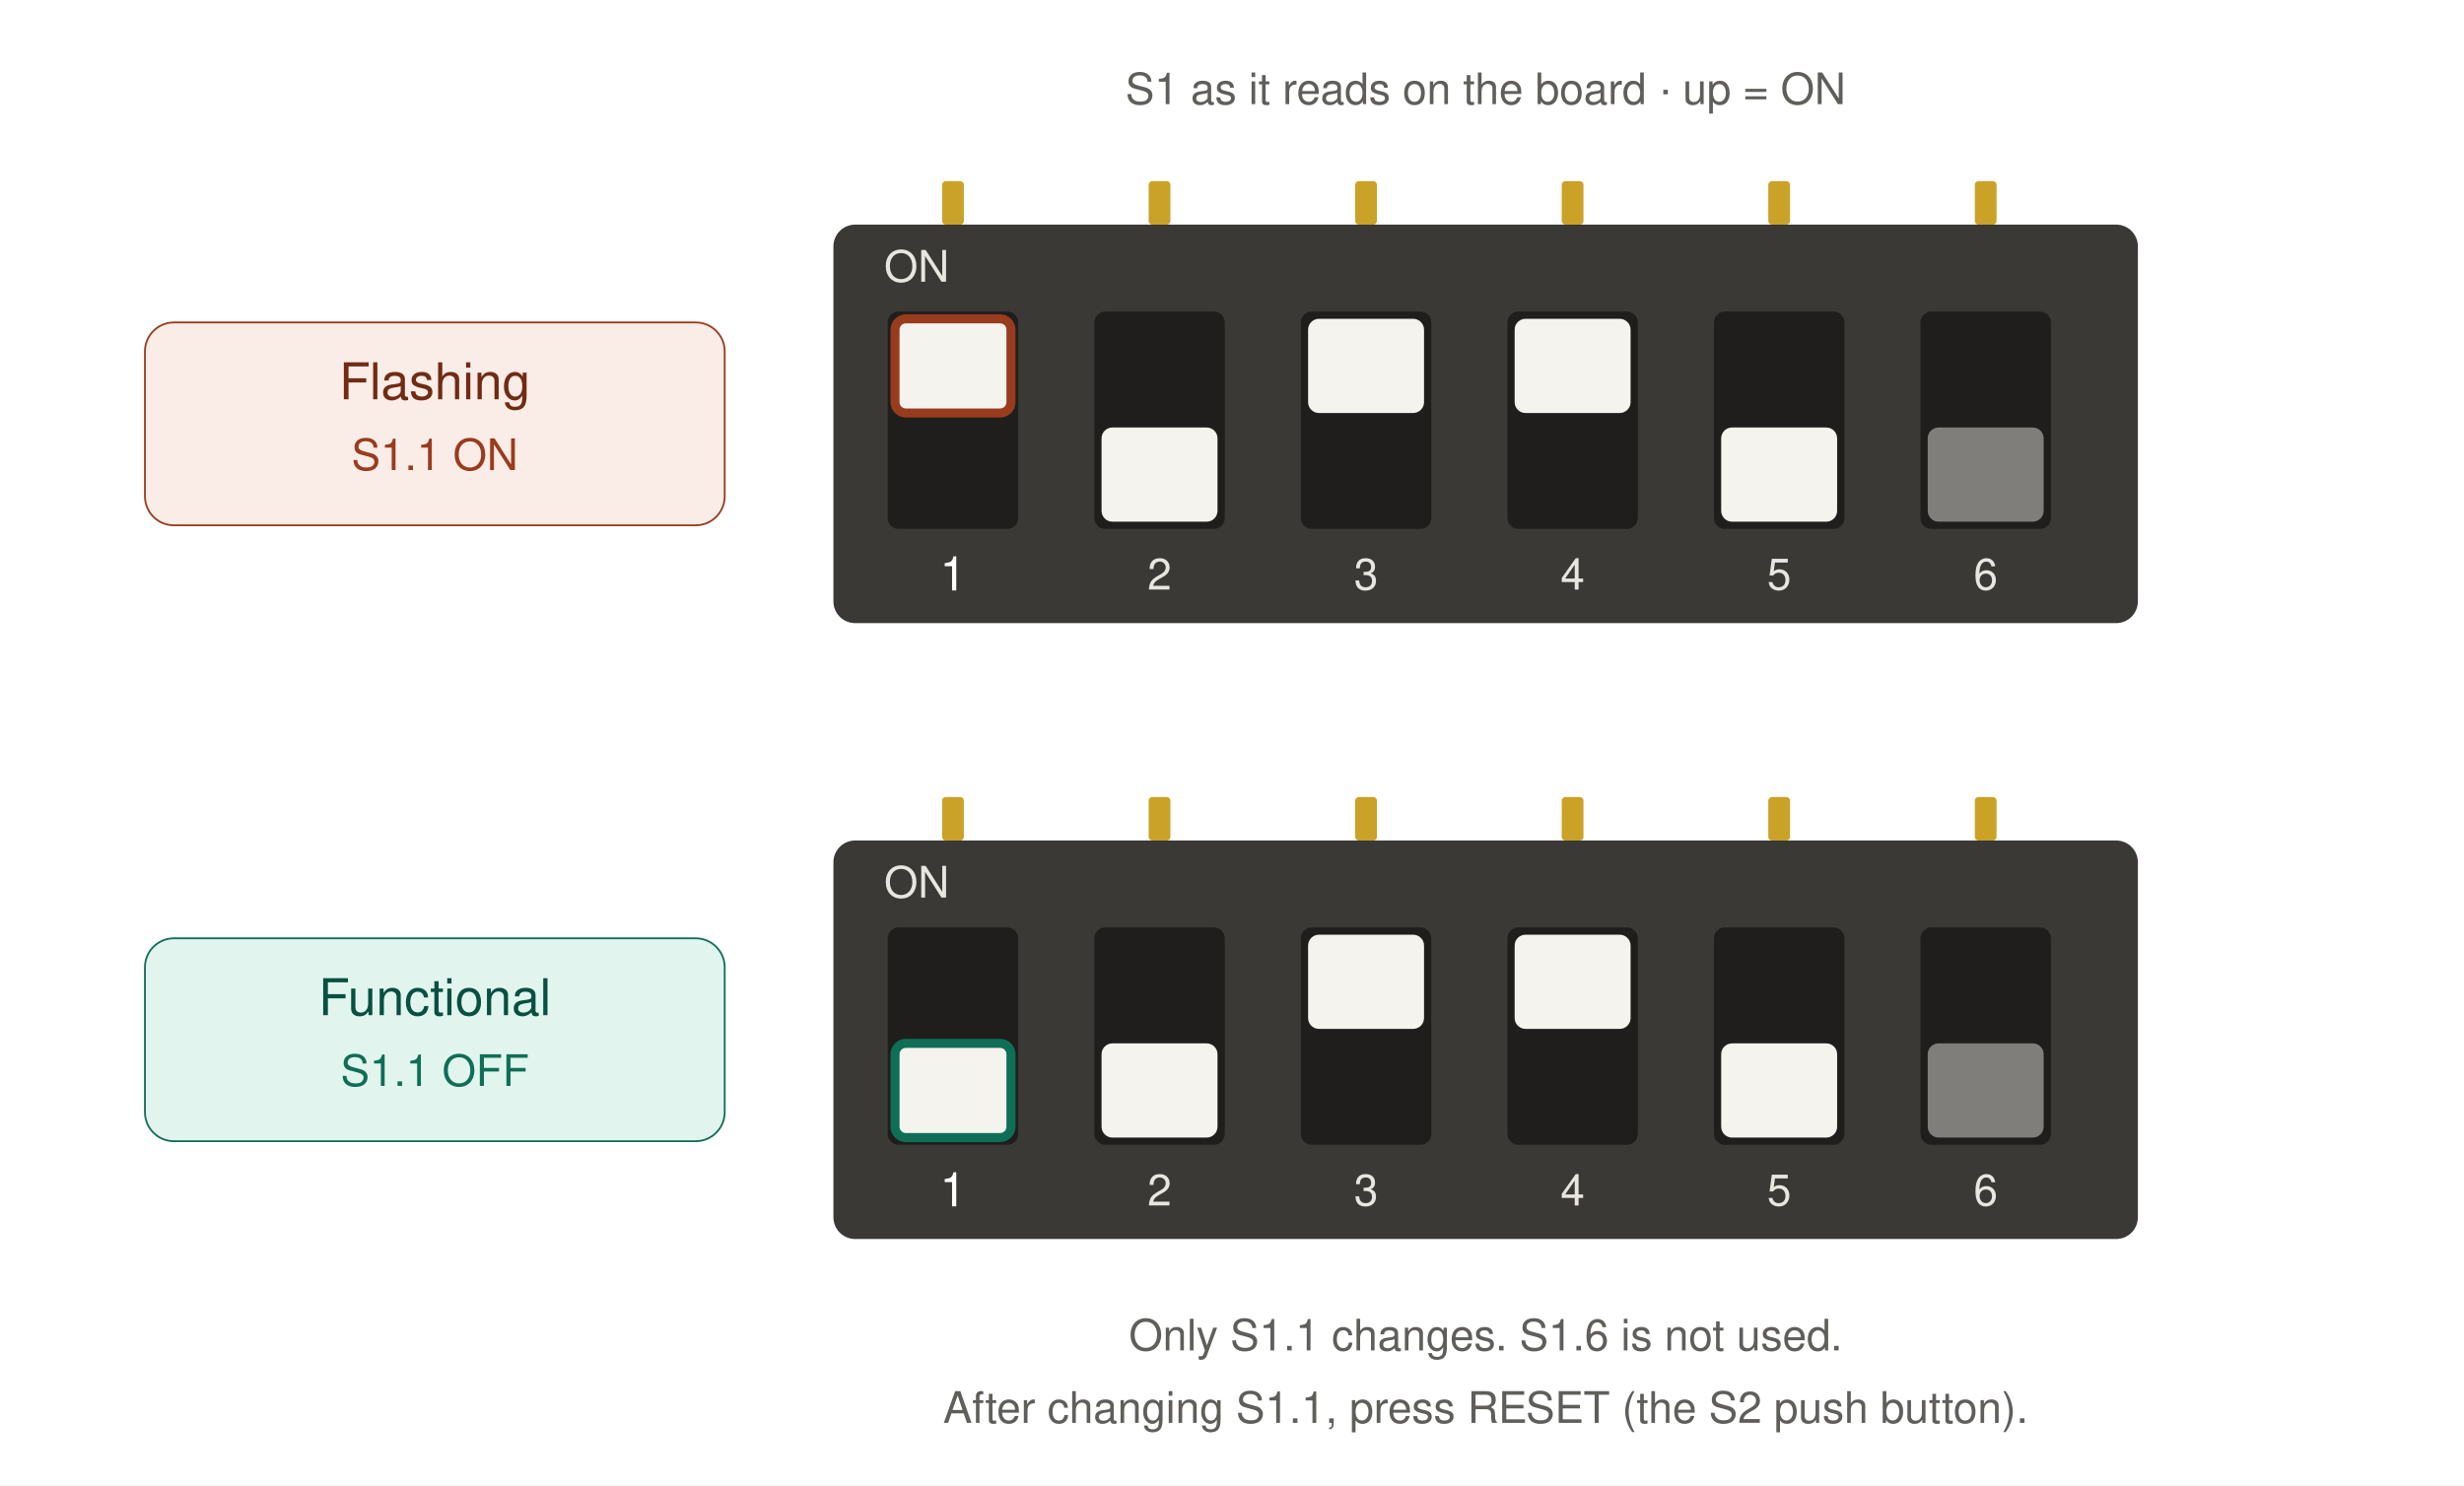
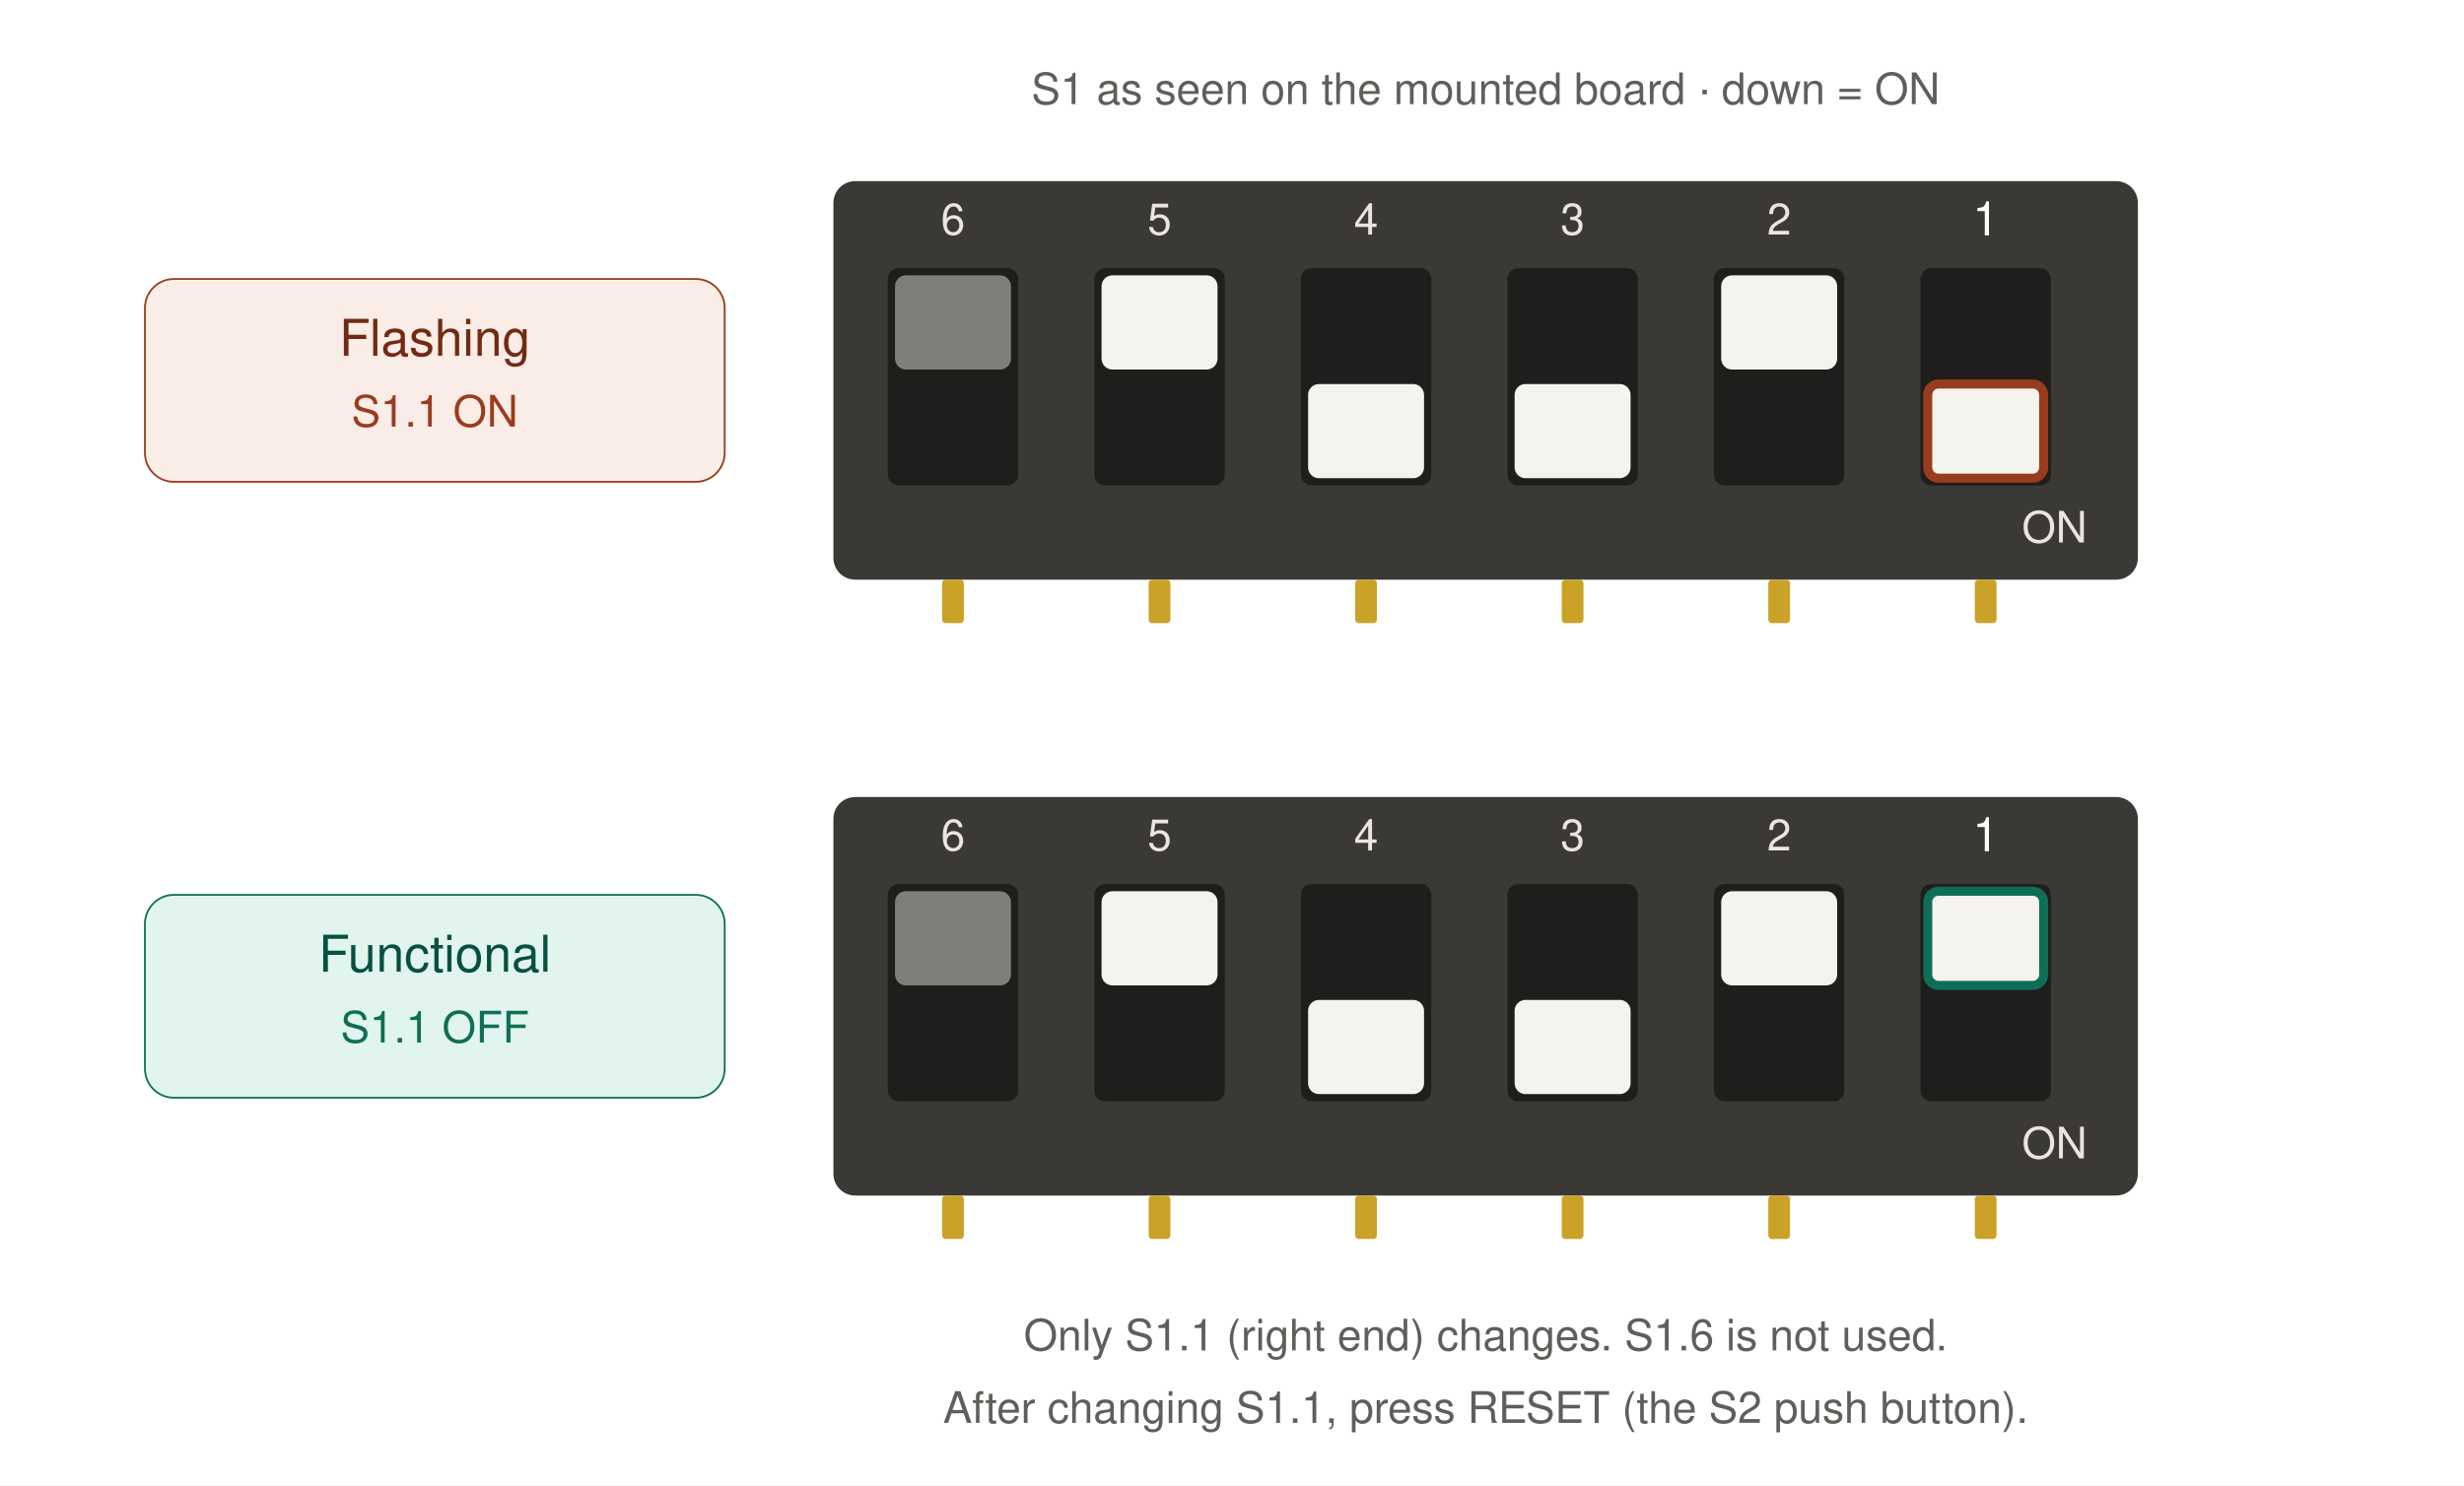
<svg xmlns="http://www.w3.org/2000/svg" width="680" height="410" viewBox="0 0 680 410" role="img">
  <style>
  .ts { font-family: "Helvetica Neue", Helvetica, Arial, sans-serif; font-size: 12px; fill: #5F5E5A; }
  .th { font-family: "Helvetica Neue", Helvetica, Arial, sans-serif; font-size: 14px; font-weight: 500; fill: #3d3d3a; }
  .sw { font-family: "Helvetica Neue", Helvetica, Arial, sans-serif; font-size: 12px; fill: #E8E6DF; }
  .swb { font-family: "Helvetica Neue", Helvetica, Arial, sans-serif; font-size: 13px; font-weight: 500; fill: #FFFFFF; }
</style>
  <rect x="0" y="0" width="680" height="410" fill="#FFFFFF" />
-   <text class="ts" x="410" y="26" text-anchor="middle" dominant-baseline="central">S1 as it reads on the board · up = ON</text>
-   <rect x="40" y="89" width="160" height="56" rx="8" fill="#FAECE7" stroke="#993C1D" stroke-width="0.5" />
-   <text class="th" x="120" y="107" text-anchor="middle" dominant-baseline="central" style="fill:#712B13">Flashing</text>
-   <text class="ts" x="120" y="127" text-anchor="middle" dominant-baseline="central" style="fill:#993C1D">S1.1 ON</text>
-   <rect x="260" y="50" width="6" height="12" rx="1" fill="#C9A227" />
-   <rect x="317" y="50" width="6" height="12" rx="1" fill="#C9A227" />
-   <rect x="374" y="50" width="6" height="12" rx="1" fill="#C9A227" />
-   <rect x="431" y="50" width="6" height="12" rx="1" fill="#C9A227" />
-   <rect x="488" y="50" width="6" height="12" rx="1" fill="#C9A227" />
-   <rect x="545" y="50" width="6" height="12" rx="1" fill="#C9A227" />
-   <rect x="230" y="62" width="360" height="110" rx="6" fill="#3B3936" />
-   <text class="sw" x="244" y="75" dominant-baseline="central">ON</text>
-   <rect x="245" y="86" width="36" height="60" rx="3" fill="#1F1E1C" />
-   <rect x="247" y="88" width="32" height="26" rx="3" fill="#F4F3EE" stroke="#993C1D" stroke-width="2.5" />
-   <text class="swb" x="263" y="160" text-anchor="middle" dominant-baseline="central">1</text>
-   <rect x="302" y="86" width="36" height="60" rx="3" fill="#1F1E1C" />
-   <rect x="304" y="118" width="32" height="26" rx="3" fill="#F4F3EE" />
-   <text class="sw" x="320" y="160" text-anchor="middle" dominant-baseline="central">2</text>
-   <rect x="359" y="86" width="36" height="60" rx="3" fill="#1F1E1C" />
-   <rect x="361" y="88" width="32" height="26" rx="3" fill="#F4F3EE" />
-   <text class="sw" x="377" y="160" text-anchor="middle" dominant-baseline="central">3</text>
-   <rect x="416" y="86" width="36" height="60" rx="3" fill="#1F1E1C" />
-   <rect x="418" y="88" width="32" height="26" rx="3" fill="#F4F3EE" />
-   <text class="sw" x="434" y="160" text-anchor="middle" dominant-baseline="central">4</text>
-   <rect x="473" y="86" width="36" height="60" rx="3" fill="#1F1E1C" />
-   <rect x="475" y="118" width="32" height="26" rx="3" fill="#F4F3EE" />
-   <text class="sw" x="491" y="160" text-anchor="middle" dominant-baseline="central">5</text>
-   <rect x="530" y="86" width="36" height="60" rx="3" fill="#1F1E1C" />
-   <rect x="532" y="118" width="32" height="26" rx="3" fill="#F4F3EE" opacity="0.45" />
-   <text class="sw" x="548" y="160" text-anchor="middle" dominant-baseline="central">6</text>
-   <rect x="40" y="259" width="160" height="56" rx="8" fill="#E1F5EE" stroke="#0F6E56" stroke-width="0.5" />
-   <text class="th" x="120" y="277" text-anchor="middle" dominant-baseline="central" style="fill:#085041">Functional</text>
-   <text class="ts" x="120" y="297" text-anchor="middle" dominant-baseline="central" style="fill:#0F6E56">S1.1 OFF</text>
-   <rect x="260" y="220" width="6" height="12" rx="1" fill="#C9A227" />
-   <rect x="317" y="220" width="6" height="12" rx="1" fill="#C9A227" />
-   <rect x="374" y="220" width="6" height="12" rx="1" fill="#C9A227" />
-   <rect x="431" y="220" width="6" height="12" rx="1" fill="#C9A227" />
-   <rect x="488" y="220" width="6" height="12" rx="1" fill="#C9A227" />
-   <rect x="545" y="220" width="6" height="12" rx="1" fill="#C9A227" />
-   <rect x="230" y="232" width="360" height="110" rx="6" fill="#3B3936" />
-   <text class="sw" x="244" y="245" dominant-baseline="central">ON</text>
-   <rect x="245" y="256" width="36" height="60" rx="3" fill="#1F1E1C" />
-   <rect x="247" y="288" width="32" height="26" rx="3" fill="#F4F3EE" stroke="#0F6E56" stroke-width="2.5" />
-   <text class="swb" x="263" y="330" text-anchor="middle" dominant-baseline="central">1</text>
-   <rect x="302" y="256" width="36" height="60" rx="3" fill="#1F1E1C" />
-   <rect x="304" y="288" width="32" height="26" rx="3" fill="#F4F3EE" />
-   <text class="sw" x="320" y="330" text-anchor="middle" dominant-baseline="central">2</text>
-   <rect x="359" y="256" width="36" height="60" rx="3" fill="#1F1E1C" />
-   <rect x="361" y="258" width="32" height="26" rx="3" fill="#F4F3EE" />
-   <text class="sw" x="377" y="330" text-anchor="middle" dominant-baseline="central">3</text>
-   <rect x="416" y="256" width="36" height="60" rx="3" fill="#1F1E1C" />
-   <rect x="418" y="258" width="32" height="26" rx="3" fill="#F4F3EE" />
-   <text class="sw" x="434" y="330" text-anchor="middle" dominant-baseline="central">4</text>
-   <rect x="473" y="256" width="36" height="60" rx="3" fill="#1F1E1C" />
-   <rect x="475" y="288" width="32" height="26" rx="3" fill="#F4F3EE" />
-   <text class="sw" x="491" y="330" text-anchor="middle" dominant-baseline="central">5</text>
-   <rect x="530" y="256" width="36" height="60" rx="3" fill="#1F1E1C" />
-   <rect x="532" y="288" width="32" height="26" rx="3" fill="#F4F3EE" opacity="0.45" />
-   <text class="sw" x="548" y="330" text-anchor="middle" dominant-baseline="central">6</text>
-   <text class="ts" x="410" y="370" text-anchor="middle" dominant-baseline="central">Only S1.1 changes. S1.6 is not used.</text>
+   <text class="ts" x="410" y="26" text-anchor="middle" dominant-baseline="central">S1 as seen on the mounted board · down = ON</text>
+   <rect x="40" y="77" width="160" height="56" rx="8" fill="#FAECE7" stroke="#993C1D" stroke-width="0.5" />
+   <text class="th" x="120" y="95" text-anchor="middle" dominant-baseline="central" style="fill:#712B13">Flashing</text>
+   <text class="ts" x="120" y="115" text-anchor="middle" dominant-baseline="central" style="fill:#993C1D">S1.1 ON</text>
+   <rect x="230" y="50" width="360" height="110" rx="6" fill="#3B3936" />
+   <rect x="260" y="160" width="6" height="12" rx="1" fill="#C9A227" />
+   <rect x="317" y="160" width="6" height="12" rx="1" fill="#C9A227" />
+   <rect x="374" y="160" width="6" height="12" rx="1" fill="#C9A227" />
+   <rect x="431" y="160" width="6" height="12" rx="1" fill="#C9A227" />
+   <rect x="488" y="160" width="6" height="12" rx="1" fill="#C9A227" />
+   <rect x="545" y="160" width="6" height="12" rx="1" fill="#C9A227" />
+   <text class="sw" x="263" y="62" text-anchor="middle" dominant-baseline="central">6</text>
+   <rect x="245" y="74" width="36" height="60" rx="3" fill="#1F1E1C" />
+   <rect x="247" y="76" width="32" height="26" rx="3" fill="#F4F3EE" opacity="0.45" />
+   <text class="sw" x="320" y="62" text-anchor="middle" dominant-baseline="central">5</text>
+   <rect x="302" y="74" width="36" height="60" rx="3" fill="#1F1E1C" />
+   <rect x="304" y="76" width="32" height="26" rx="3" fill="#F4F3EE" />
+   <text class="sw" x="377" y="62" text-anchor="middle" dominant-baseline="central">4</text>
+   <rect x="359" y="74" width="36" height="60" rx="3" fill="#1F1E1C" />
+   <rect x="361" y="106" width="32" height="26" rx="3" fill="#F4F3EE" />
+   <text class="sw" x="434" y="62" text-anchor="middle" dominant-baseline="central">3</text>
+   <rect x="416" y="74" width="36" height="60" rx="3" fill="#1F1E1C" />
+   <rect x="418" y="106" width="32" height="26" rx="3" fill="#F4F3EE" />
+   <text class="sw" x="491" y="62" text-anchor="middle" dominant-baseline="central">2</text>
+   <rect x="473" y="74" width="36" height="60" rx="3" fill="#1F1E1C" />
+   <rect x="475" y="76" width="32" height="26" rx="3" fill="#F4F3EE" />
+   <text class="swb" x="548" y="62" text-anchor="middle" dominant-baseline="central">1</text>
+   <rect x="530" y="74" width="36" height="60" rx="3" fill="#1F1E1C" />
+   <rect x="532" y="106" width="32" height="26" rx="3" fill="#F4F3EE" stroke="#993C1D" stroke-width="2.5" />
+   <text class="sw" x="576" y="147" text-anchor="end" dominant-baseline="central">ON</text>
+   <rect x="40" y="247" width="160" height="56" rx="8" fill="#E1F5EE" stroke="#0F6E56" stroke-width="0.5" />
+   <text class="th" x="120" y="265" text-anchor="middle" dominant-baseline="central" style="fill:#085041">Functional</text>
+   <text class="ts" x="120" y="285" text-anchor="middle" dominant-baseline="central" style="fill:#0F6E56">S1.1 OFF</text>
+   <rect x="230" y="220" width="360" height="110" rx="6" fill="#3B3936" />
+   <rect x="260" y="330" width="6" height="12" rx="1" fill="#C9A227" />
+   <rect x="317" y="330" width="6" height="12" rx="1" fill="#C9A227" />
+   <rect x="374" y="330" width="6" height="12" rx="1" fill="#C9A227" />
+   <rect x="431" y="330" width="6" height="12" rx="1" fill="#C9A227" />
+   <rect x="488" y="330" width="6" height="12" rx="1" fill="#C9A227" />
+   <rect x="545" y="330" width="6" height="12" rx="1" fill="#C9A227" />
+   <text class="sw" x="263" y="232" text-anchor="middle" dominant-baseline="central">6</text>
+   <rect x="245" y="244" width="36" height="60" rx="3" fill="#1F1E1C" />
+   <rect x="247" y="246" width="32" height="26" rx="3" fill="#F4F3EE" opacity="0.45" />
+   <text class="sw" x="320" y="232" text-anchor="middle" dominant-baseline="central">5</text>
+   <rect x="302" y="244" width="36" height="60" rx="3" fill="#1F1E1C" />
+   <rect x="304" y="246" width="32" height="26" rx="3" fill="#F4F3EE" />
+   <text class="sw" x="377" y="232" text-anchor="middle" dominant-baseline="central">4</text>
+   <rect x="359" y="244" width="36" height="60" rx="3" fill="#1F1E1C" />
+   <rect x="361" y="276" width="32" height="26" rx="3" fill="#F4F3EE" />
+   <text class="sw" x="434" y="232" text-anchor="middle" dominant-baseline="central">3</text>
+   <rect x="416" y="244" width="36" height="60" rx="3" fill="#1F1E1C" />
+   <rect x="418" y="276" width="32" height="26" rx="3" fill="#F4F3EE" />
+   <text class="sw" x="491" y="232" text-anchor="middle" dominant-baseline="central">2</text>
+   <rect x="473" y="244" width="36" height="60" rx="3" fill="#1F1E1C" />
+   <rect x="475" y="246" width="32" height="26" rx="3" fill="#F4F3EE" />
+   <text class="swb" x="548" y="232" text-anchor="middle" dominant-baseline="central">1</text>
+   <rect x="530" y="244" width="36" height="60" rx="3" fill="#1F1E1C" />
+   <rect x="532" y="246" width="32" height="26" rx="3" fill="#F4F3EE" stroke="#0F6E56" stroke-width="2.5" />
+   <text class="sw" x="576" y="317" text-anchor="end" dominant-baseline="central">ON</text>
+   <text class="ts" x="410" y="370" text-anchor="middle" dominant-baseline="central">Only S1.1 (right end) changes. S1.6 is not used.</text>
  <text class="ts" x="410" y="390" text-anchor="middle" dominant-baseline="central">After changing S1.1, press RESET (the S2 push button).</text>
</svg>
